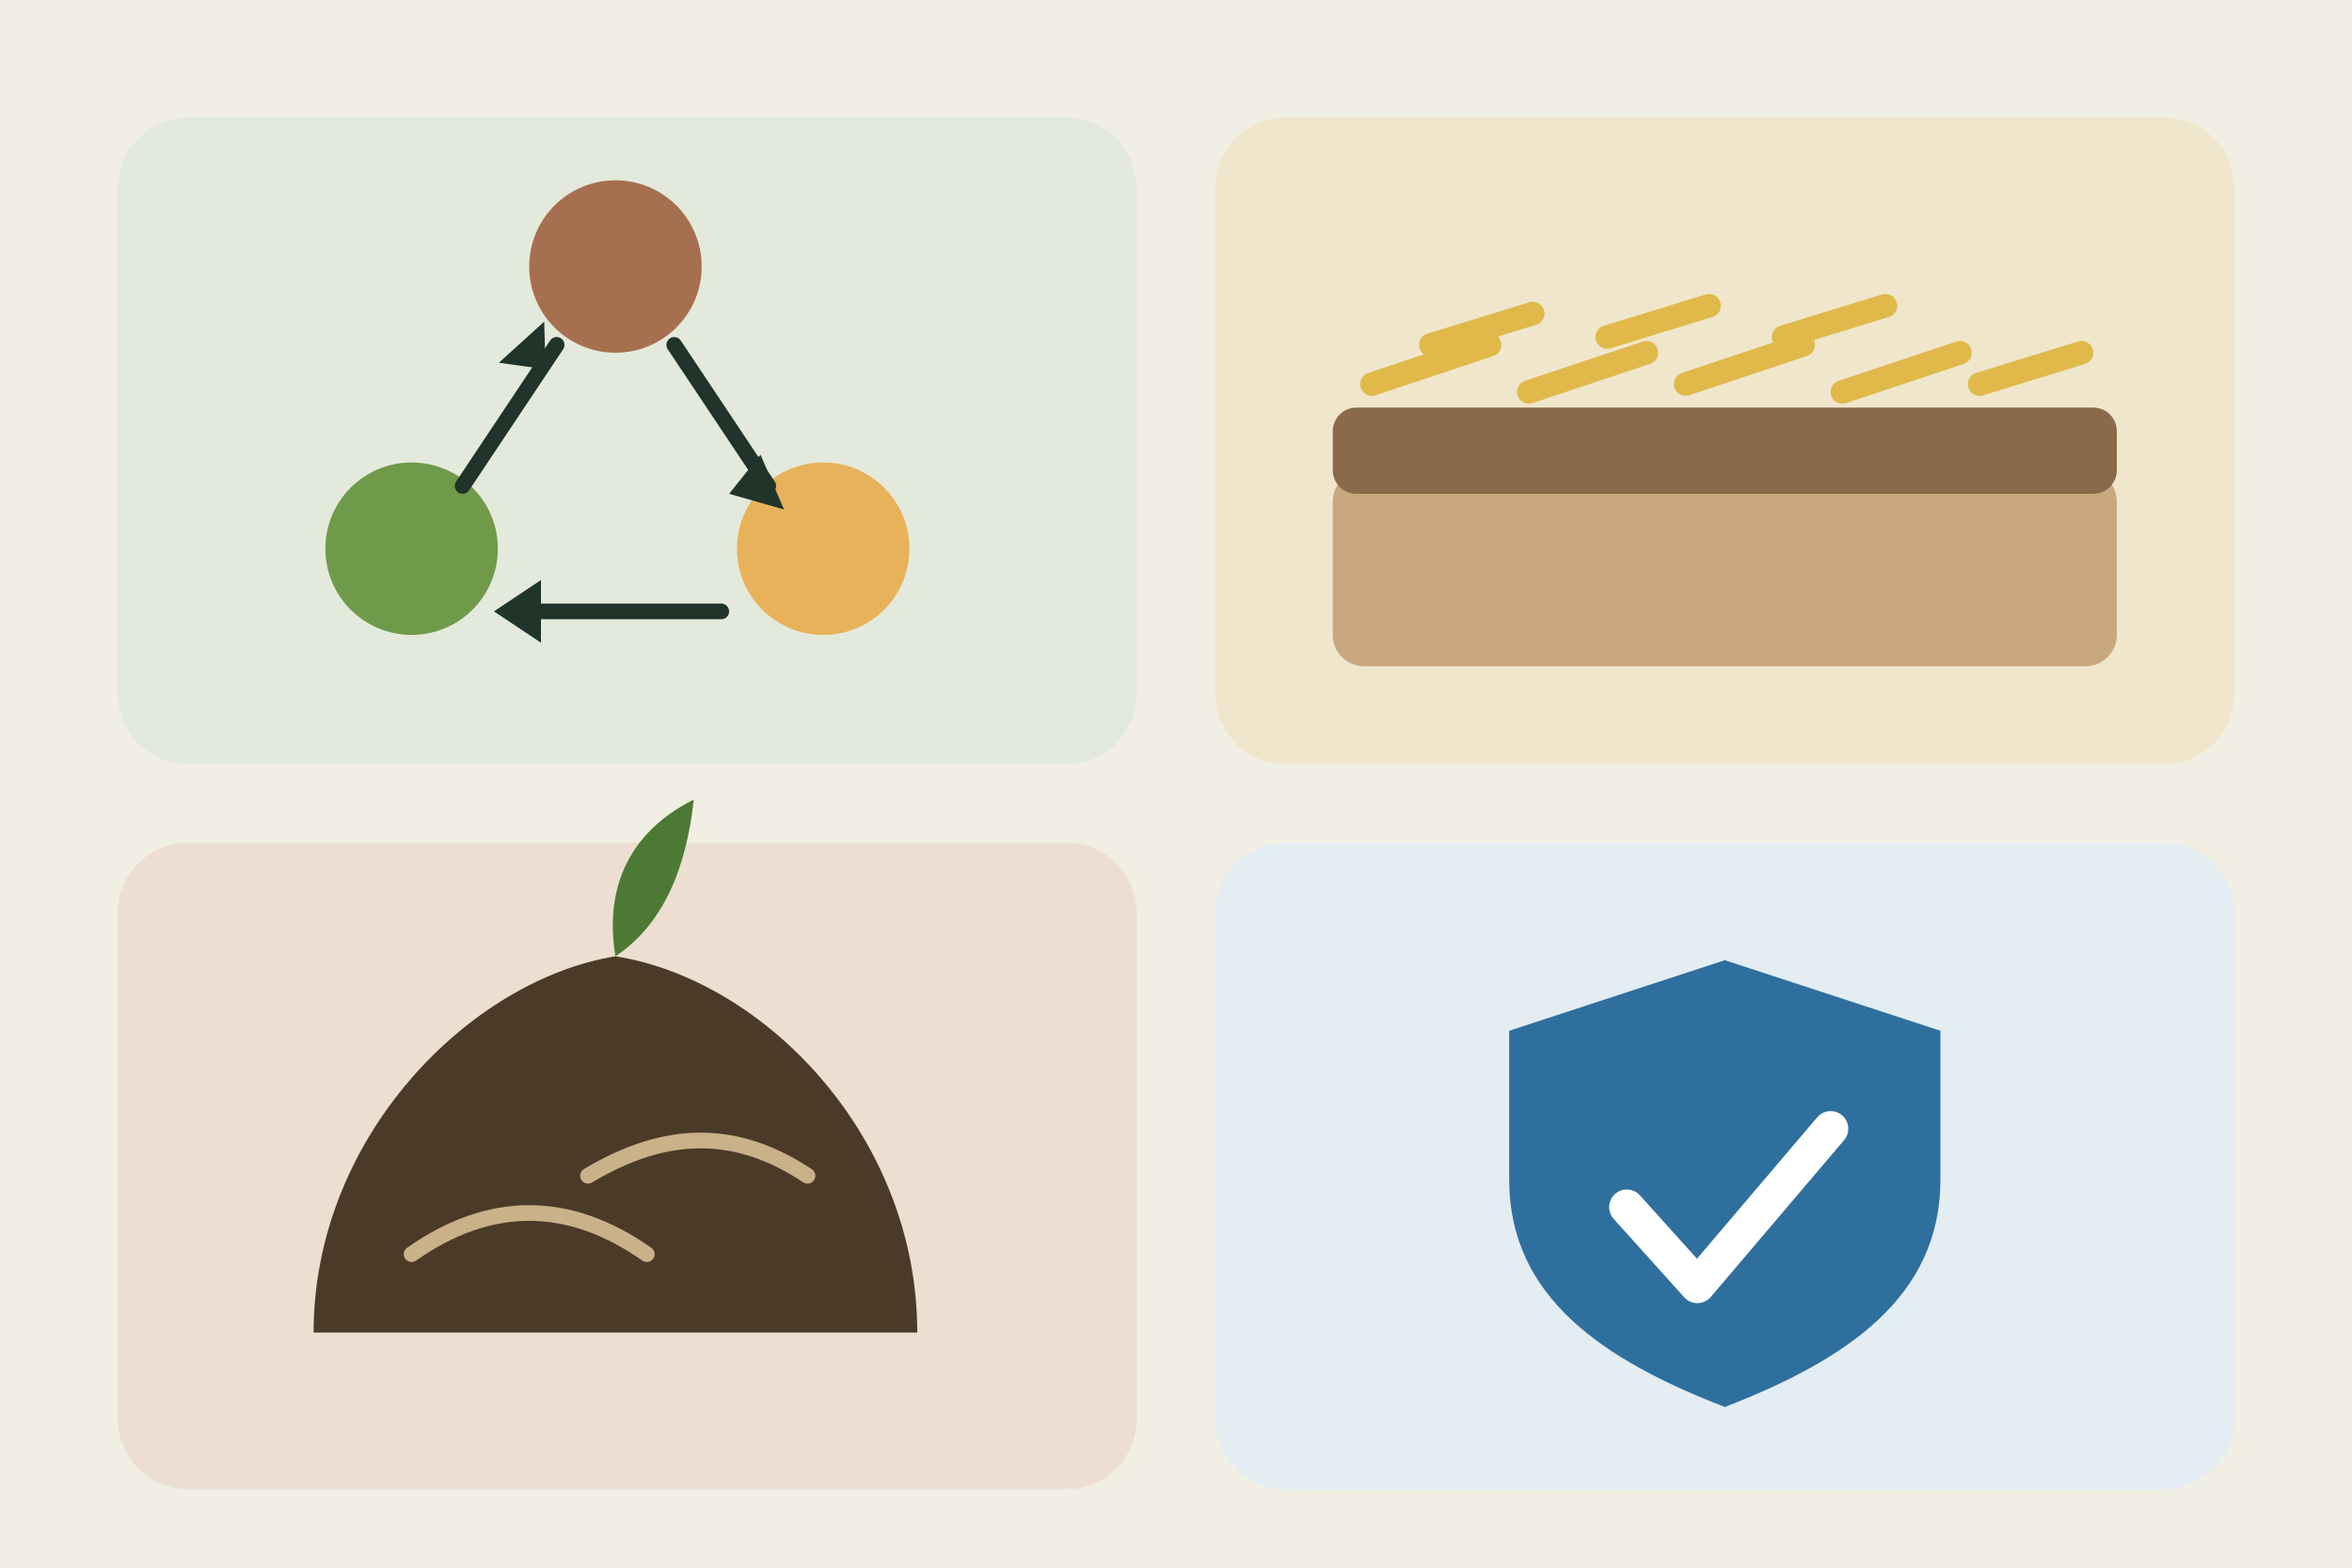
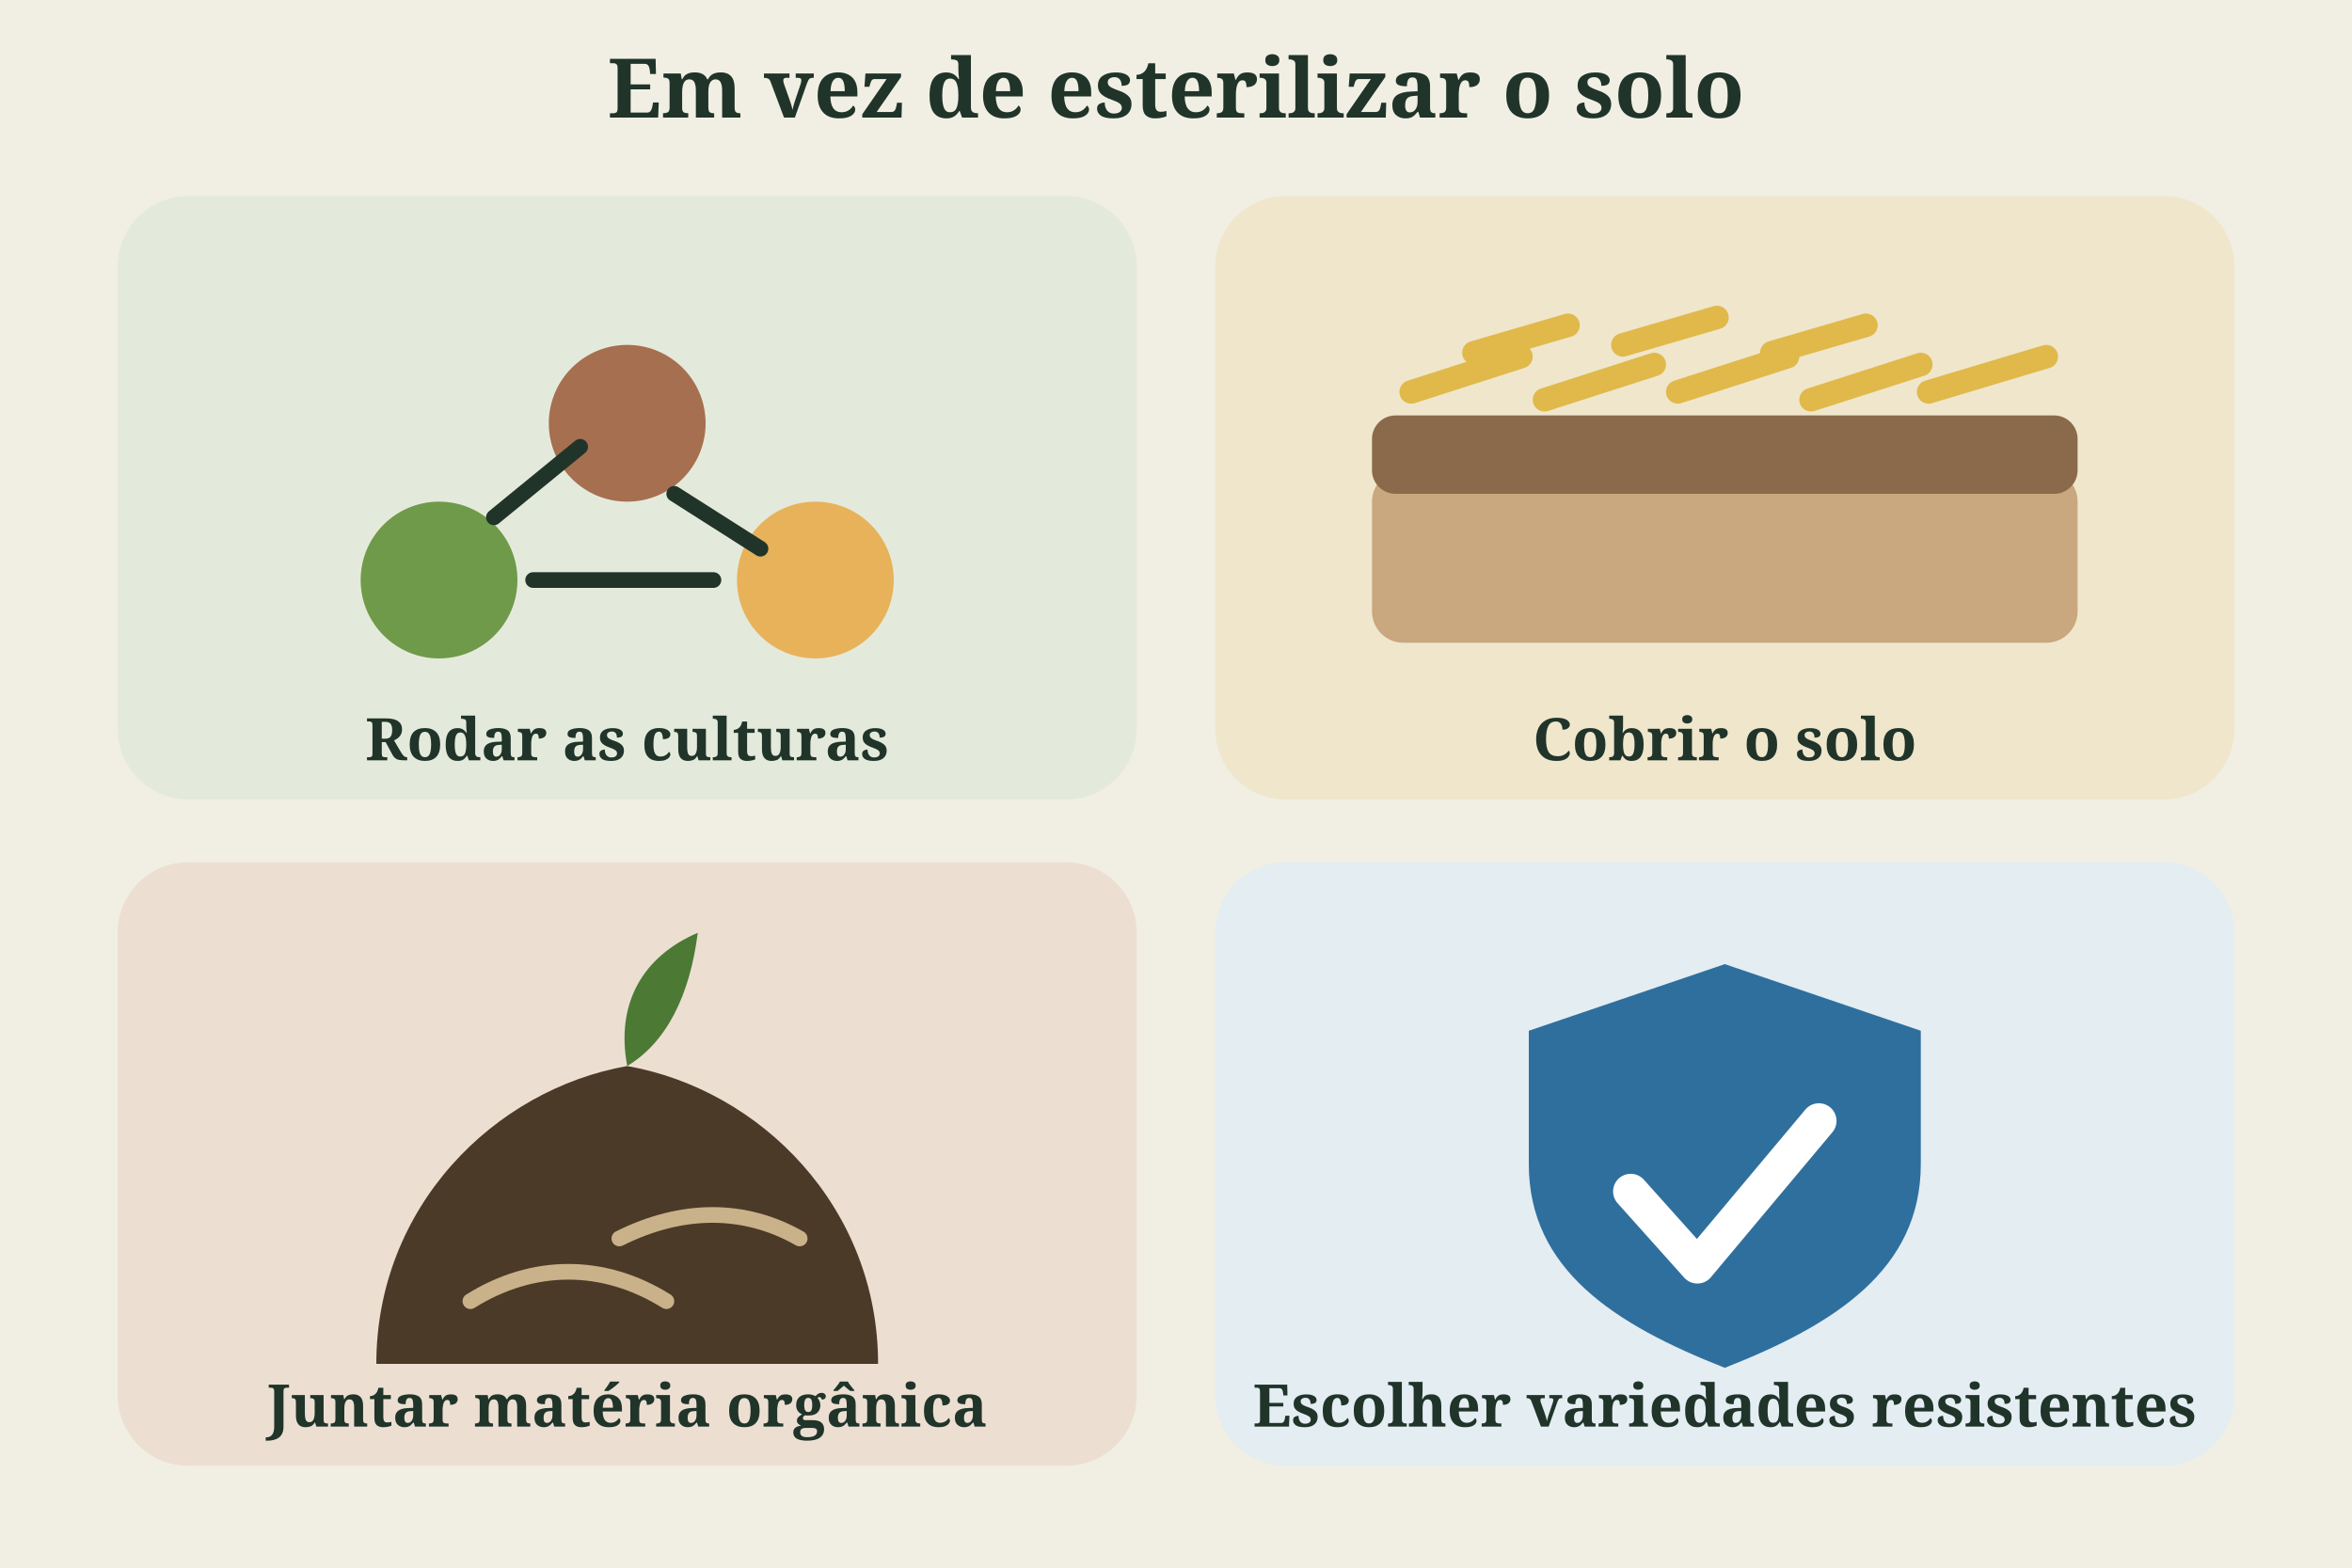
<svg xmlns="http://www.w3.org/2000/svg" viewBox="0 0 600 400" role="img" font-family="Georgia, serif">
  <rect width="600" height="400" fill="#f1efe3" />
-   <g stroke-linecap="round" stroke-linejoin="round">
-     <rect x="30" y="30" width="260" height="165" rx="18" fill="#e4eadb" />
-     <circle cx="105" cy="140" r="22" fill="#6f9a4a" />
-     <circle cx="210" cy="140" r="22" fill="#e8b25a" />
-     <circle cx="157" cy="68" r="22" fill="#a66f50" />
-     <g fill="none" stroke="#20342a" stroke-width="4">
-       <path d="M172 88l24 36M184 156h-52M118 124l24-36" />
-     </g>
-     <g fill="#20342a">
-       <path d="M200 130l-14-4 8-10z" />
-       <path d="M126 156l12-8v16z" />
-       <path d="M138 82l2 12-12 0z" transform="rotate(8 138 88)" />
-     </g>
-     <rect x="310" y="30" width="260" height="165" rx="18" fill="#efe6cc" />
-     <rect x="340" y="120" width="200" height="50" rx="8" fill="#c9a77f" />
-     <rect x="340" y="104" width="200" height="22" rx="6" fill="#8a6a4a" />
-     <g stroke="#e0b94a" stroke-width="6">
-       <path d="M350 98l30-10M390 100l30-10M430 98l30-10M470 100l30-10M505 98l26-8M365 88l26-8M410 86l26-8M455 86l26-8" />
-     </g>
-     <rect x="30" y="215" width="260" height="165" rx="18" fill="#ecdfd2" />
-     <path d="M80 340c0-50 40-90 77-96 38 6 77 46 77 96z" fill="#4b3a28" />
-     <g fill="none" stroke="#c9b189" stroke-width="4">
-       <path d="M105 320c20-14 40-14 60 0M150 300c20-12 38-12 56 0" />
-     </g>
-     <path d="M157 244c-3-18 4-32 20-40-2 18-8 32-20 40z" fill="#4c7a34" />
-     <rect x="310" y="215" width="260" height="165" rx="18" fill="#e3edf2" />
-     <path d="M440 245l55 18v38c0 30-24 46-55 58-31-12-55-28-55-58v-38z" fill="#2f6f9e" />
-     <path d="M415 308l18 20 34-40" fill="none" stroke="#fff" stroke-width="9" />
+   <text x="300" y="30" font-size="21" font-weight="700" fill="#20342a" text-anchor="middle">Em vez de esterilizar o solo</text>
+   <rect x="30" y="50" width="260" height="154" rx="18" fill="#e4eadb" />
+   <rect x="310" y="50" width="260" height="154" rx="18" fill="#efe6cc" />
+   <rect x="30" y="220" width="260" height="154" rx="18" fill="#ecdfd2" />
+   <rect x="310" y="220" width="260" height="154" rx="18" fill="#e3edf2" />
+   <circle cx="160" cy="108" r="20" fill="#a66f50" />
+   <circle cx="208" cy="148" r="20" fill="#e8b25a" />
+   <circle cx="112" cy="148" r="20" fill="#6f9a4a" />
+   <g fill="none" stroke="#20342a" stroke-width="4" stroke-linecap="round" stroke-linejoin="round">
+     <path d="M172 126l22 14M136 148h46M126 132l22-18" />
  </g>
+   <rect x="350" y="120" width="180" height="44" rx="8" fill="#c9a77f" />
+   <rect x="350" y="106" width="180" height="20" rx="6" fill="#8a6a4a" />
+   <g stroke="#e0b94a" stroke-width="6" stroke-linecap="round">
+     <path d="M360 100l28-9M394 102l28-9M428 100l28-9M462 102l28-9M492 100l30-9" />
+     <path d="M376 90l24-7M414 88l24-7M452 90l24-7" />
+   </g>
+   <path d="M96 348c0-40 30-70 64-76 34 6 64 36 64 76z" fill="#4b3a28" />
+   <g fill="none" stroke="#c9b189" stroke-width="4" stroke-linecap="round">
+     <path d="M120 332c16-10 34-10 50 0M158 316c16-8 32-8 46 0" />
+   </g>
+   <path d="M160 272c-3-16 4-28 18-34-2 16-8 28-18 34z" fill="#4c7a34" />
+   <path d="M440 246l50 17v34c0 27-22 41-50 52-28-11-50-25-50-52v-34z" fill="#2f6f9e" />
+   <path d="M416 304l17 19 31-37" fill="none" stroke="#fff" stroke-width="9" stroke-linecap="round" stroke-linejoin="round" />
+   <text x="160" y="194" font-size="15" font-weight="700" fill="#20342a" text-anchor="middle">Rodar as culturas</text>
+   <text x="440" y="194" font-size="15" font-weight="700" fill="#20342a" text-anchor="middle">Cobrir o solo</text>
+   <text x="160" y="364" font-size="15" font-weight="700" fill="#20342a" text-anchor="middle">Juntar matéria orgânica</text>
+   <text x="440" y="364" font-size="15" font-weight="700" fill="#20342a" text-anchor="middle">Escolher variedades resistentes</text>
</svg>
